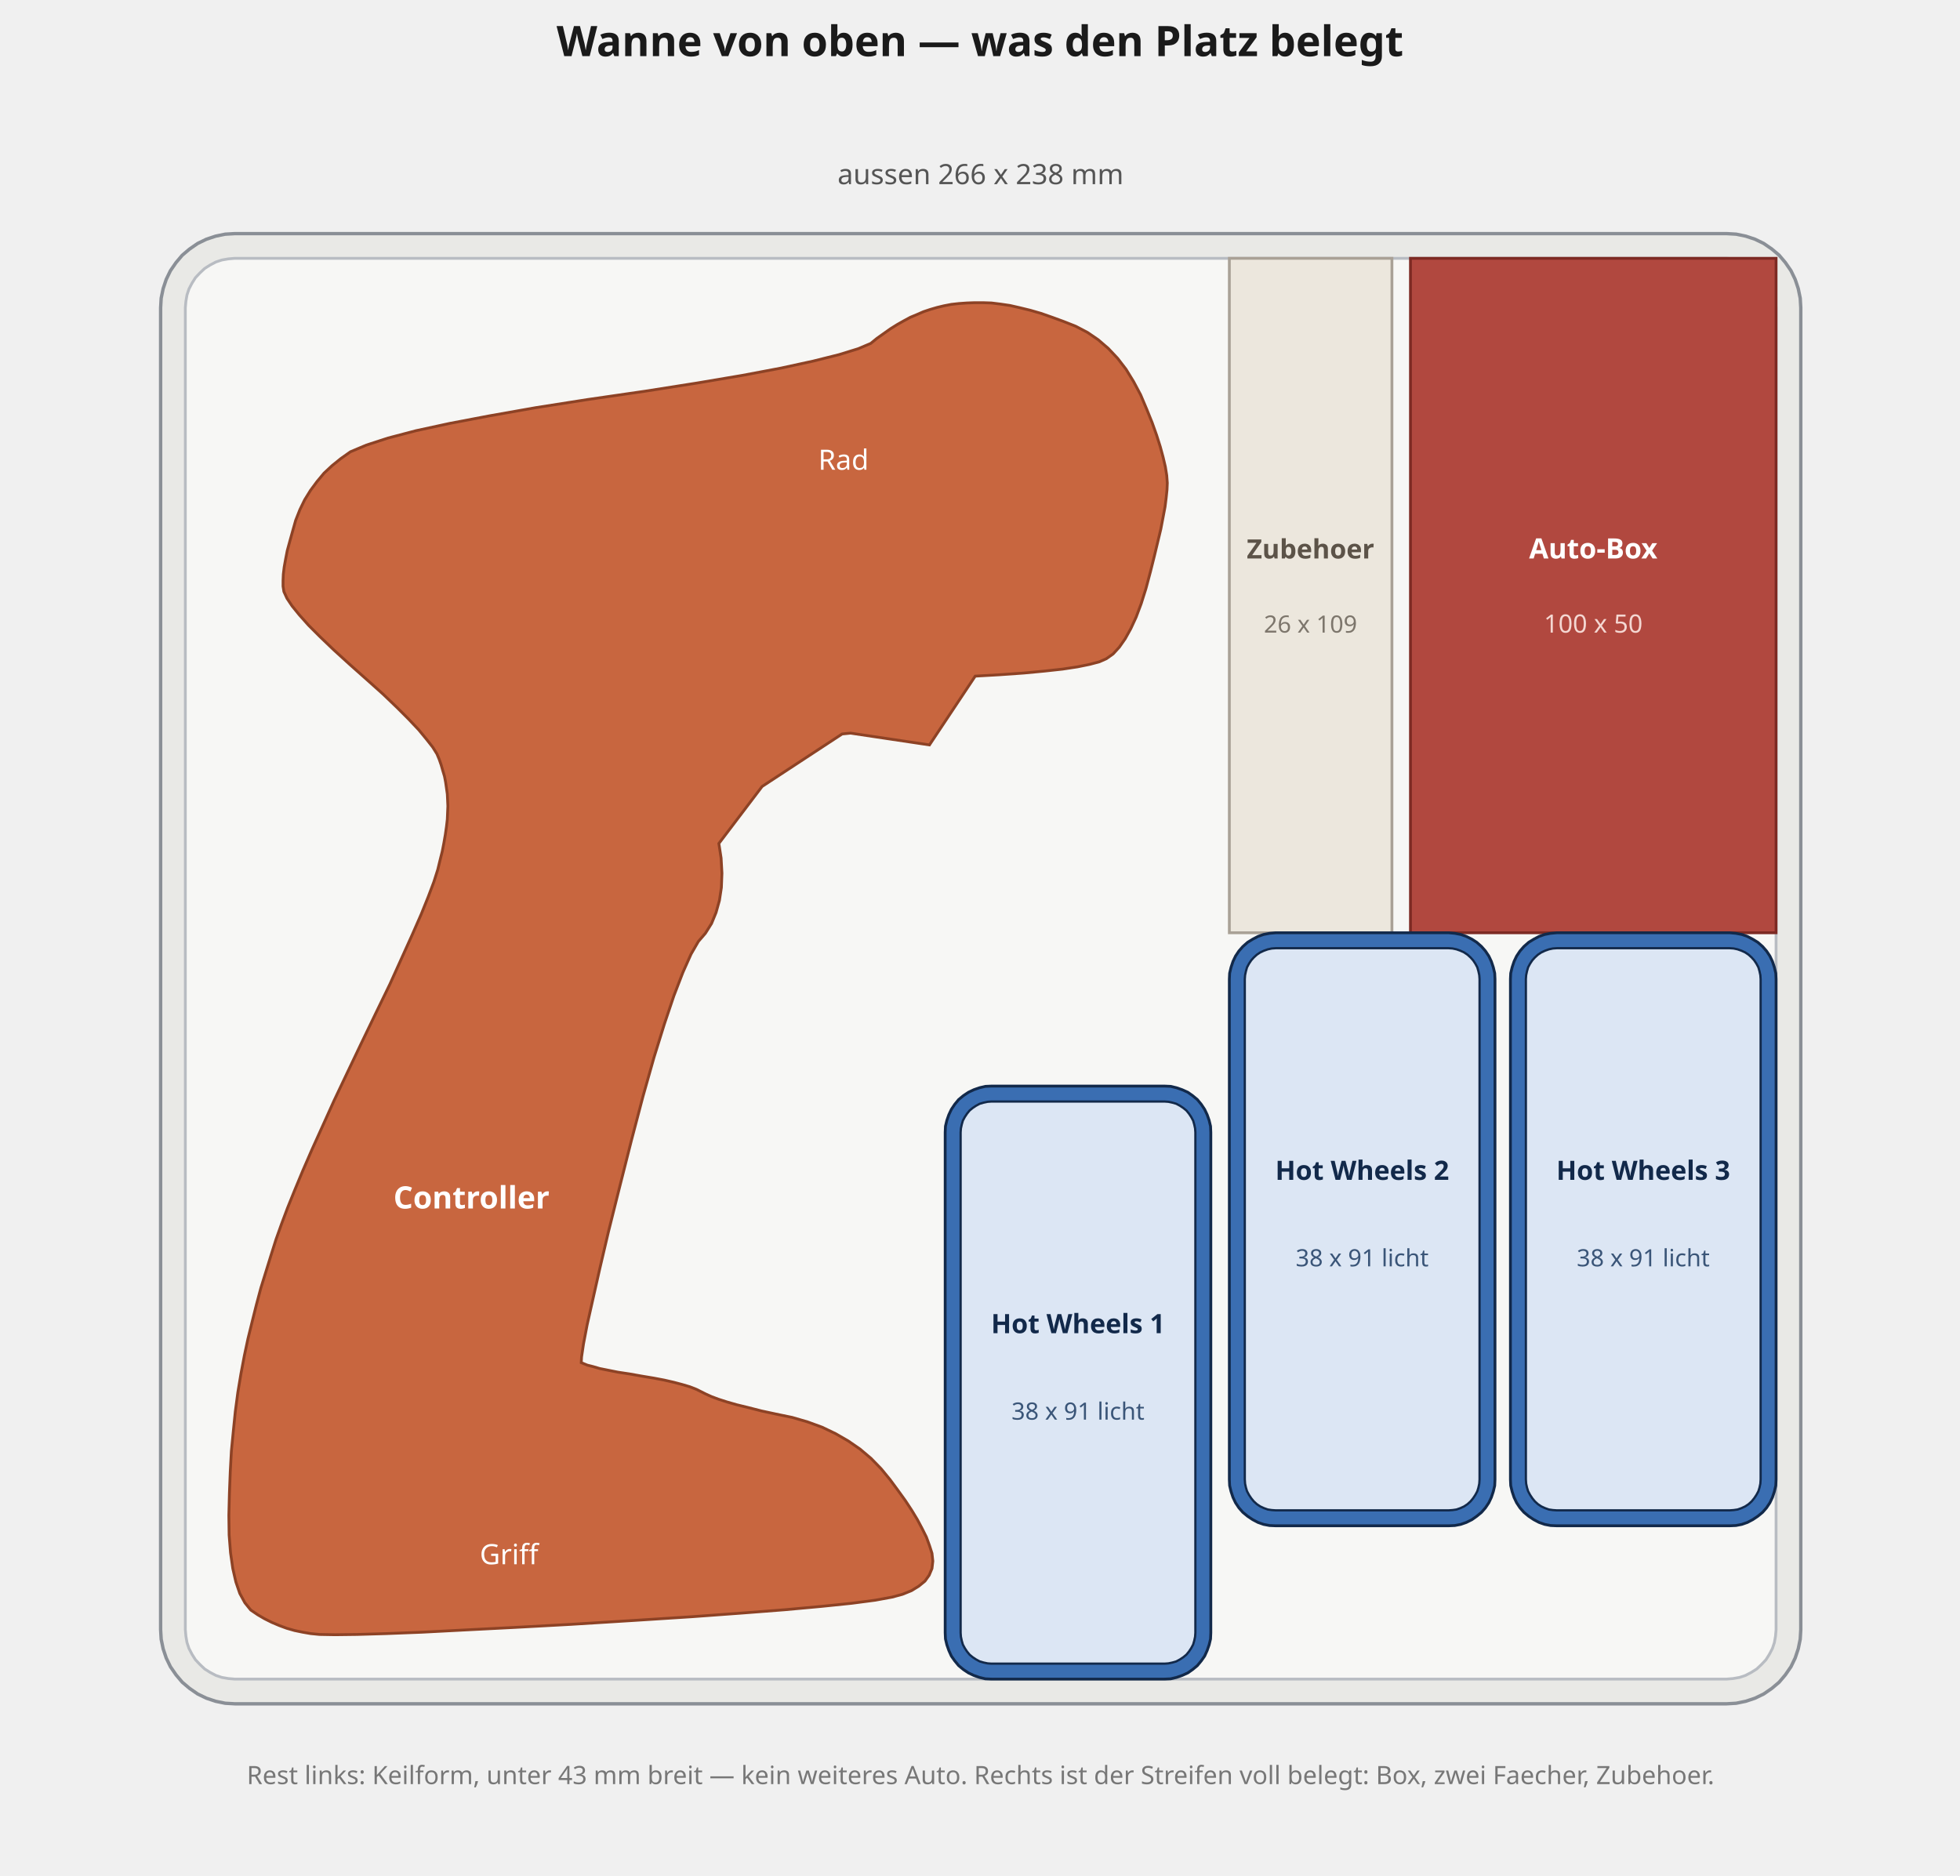
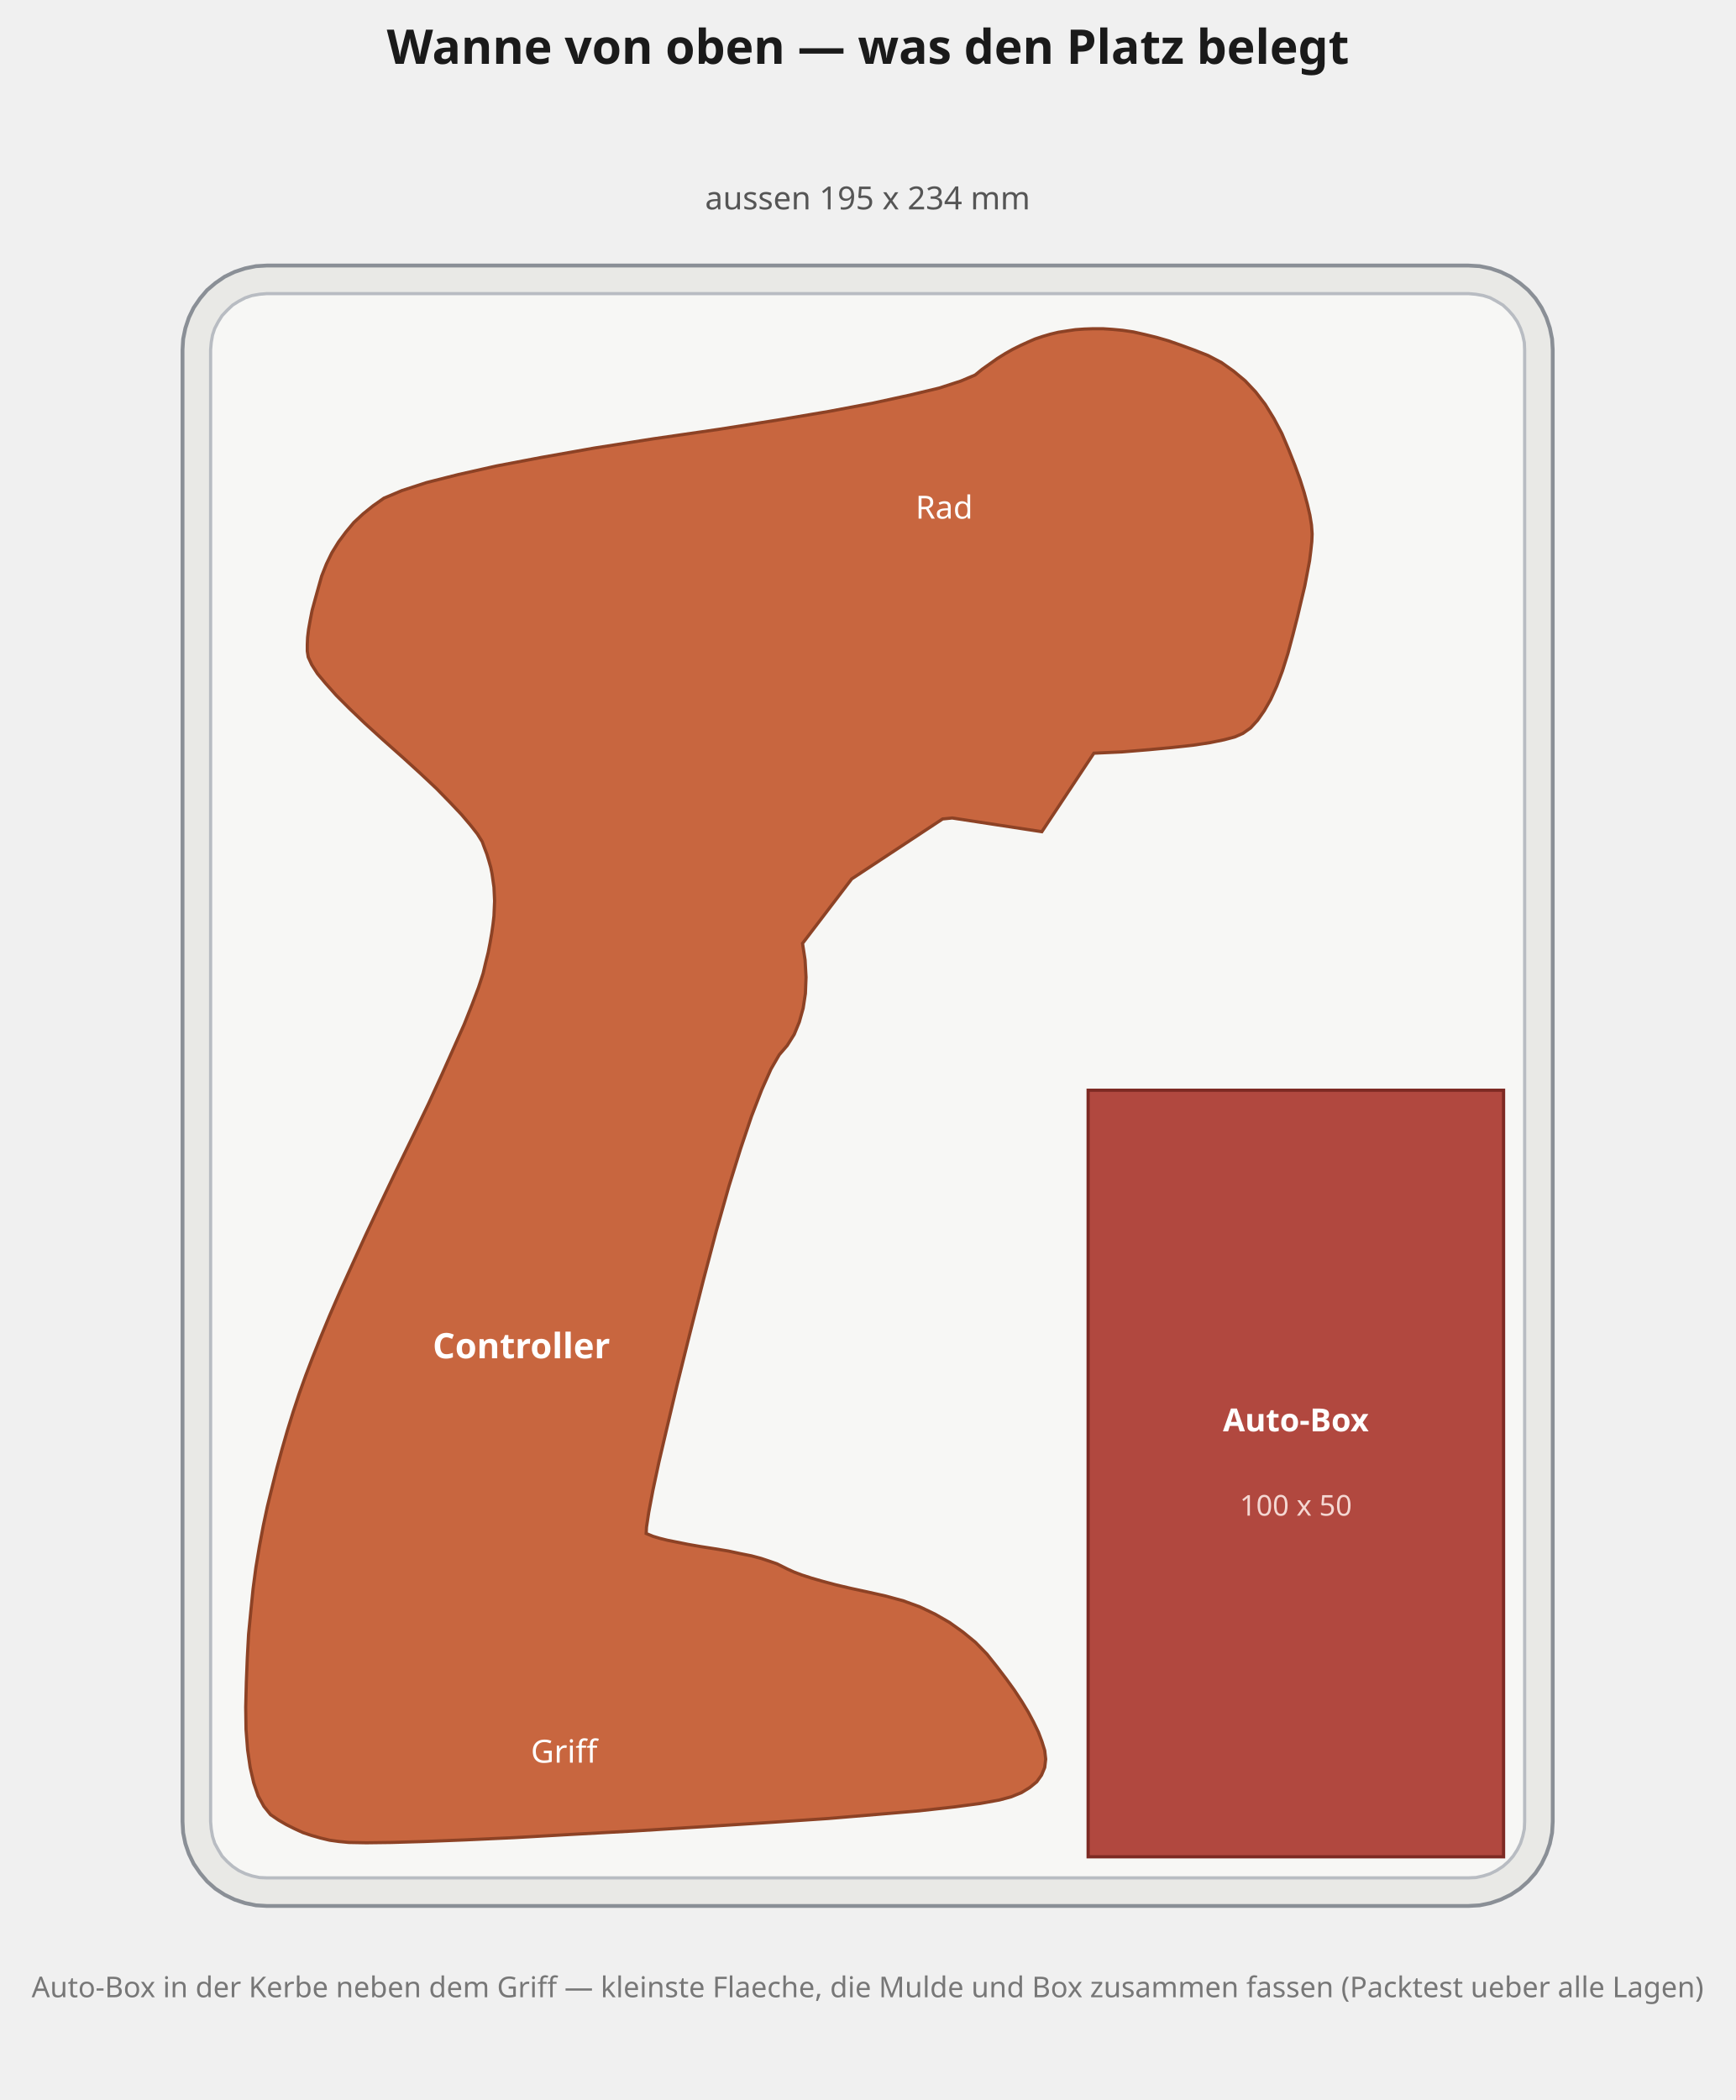
- <svg xmlns="http://www.w3.org/2000/svg" width="698" height="668" viewBox="0 0 698 668">
+ <svg xmlns="http://www.w3.org/2000/svg" width="544" height="658" viewBox="0 0 544 658">
  <rect width="100%%" height="100%%" fill="#fbfbfa" />
-   <text x="349" y="20" font-family="sans-serif" font-size="15" font-weight="600" text-anchor="middle" fill="#1a1a1a">Wanne von oben — was den Platz belegt</text>
-   <polygon points="641.3,109.6 641.1,106.2 640.4,102.8 639.3,99.5 637.8,96.4 635.8,93.5 633.6,90.9 631.0,88.7 628.1,86.7 625.0,85.2 621.7,84.1 618.3,83.4 614.9,83.2 83.6,83.2 80.2,83.4 76.8,84.1 73.5,85.2 70.4,86.7 67.5,88.7 64.9,90.9 62.7,93.5 60.7,96.4 59.2,99.5 58.1,102.8 57.4,106.2 57.2,109.6 57.2,580.4 57.4,583.8 58.1,587.2 59.2,590.5 60.7,593.6 62.7,596.5 64.9,599.1 67.5,601.3 70.4,603.3 73.5,604.8 76.8,605.9 80.2,606.6 83.6,606.8 614.9,606.8 618.3,606.6 621.7,605.9 625.0,604.8 628.1,603.3 631.0,601.3 633.6,599.1 635.8,596.5 637.8,593.6 639.3,590.5 640.4,587.2 641.1,583.8 641.3,580.4" fill="#e9e9e6" stroke="#8a8f96" stroke-width="1.2" />
-   <polygon points="632.5,109.6 632.3,107.3 631.9,105.0 631.2,102.9 630.1,100.8 628.9,98.9 627.3,97.2 625.6,95.6 623.7,94.4 621.6,93.3 619.5,92.6 617.2,92.2 614.9,92.0 83.6,92.0 81.3,92.2 79.0,92.6 76.9,93.3 74.8,94.4 72.9,95.6 71.2,97.2 69.6,98.9 68.4,100.8 67.3,102.9 66.6,105.0 66.2,107.3 66.0,109.6 66.0,580.4 66.2,582.7 66.6,585.0 67.3,587.1 68.4,589.2 69.6,591.1 71.2,592.8 72.9,594.4 74.8,595.6 76.9,596.7 79.0,597.4 81.3,597.8 83.6,598.0 614.9,598.0 617.2,597.8 619.5,597.4 621.6,596.7 623.7,595.6 625.6,594.4 627.3,592.8 628.9,591.1 630.1,589.2 631.2,587.1 631.9,585.0 632.3,582.7 632.5,580.4" fill="#f7f7f5" stroke="#b8bcc2" stroke-width="1.0" />
-   <polygon points="81.6,546.7 82.1,553.0 82.9,558.6 84.0,563.4 85.4,567.5 87.2,570.8 89.3,573.4 91.8,575.1 94.2,576.5 96.8,577.8 99.4,578.9 102.1,579.9 104.9,580.7 107.8,581.3 110.7,581.8 113.8,582.1 119.3,582.2 127.2,582.1 137.5,581.8 150.3,581.3 165.6,580.5 183.2,579.6 203.4,578.5 225.9,577.1 246.2,575.8 264.0,574.5 279.5,573.3 292.6,572.1 303.3,571.0 311.7,569.9 317.7,568.8 321.4,567.8 324.6,566.5 327.2,564.9 329.4,563.1 330.9,561.0 331.9,558.6 332.2,556.0 331.9,553.2 331.0,550.4 329.9,547.4 328.4,544.4 326.7,541.2 324.7,537.9 322.4,534.4 319.8,530.8 317.0,527.0 313.8,523.1 310.2,519.4 306.3,516.1 302.1,513.2 297.6,510.6 292.8,508.3 287.6,506.4 282.1,504.8 276.3,503.6 271.2,502.5 266.5,501.3 262.4,500.3 258.9,499.3 255.8,498.3 253.4,497.4 251.4,496.5 248.0,494.8 245.7,493.9 243.0,493.1 240.0,492.3 236.5,491.5 232.8,490.8 228.6,490.1 224.1,489.3 220.1,488.7 216.6,488.0 213.6,487.4 211.2,486.7 209.2,486.2 207.0,485.3 207.1,483.3 207.8,478.6 209.1,471.8 211.1,462.9 213.6,451.8 216.7,438.6 220.5,423.4 224.9,406.0 229.0,390.4 232.9,376.6 236.6,364.7 240.0,354.6 243.2,346.3 246.1,339.8 248.7,335.3 251.2,332.4 253.4,328.9 255.0,325.0 256.2,320.7 256.9,316.1 257.1,311.0 256.8,305.6 256.0,300.4 271.4,280.1 299.9,261.4 302.9,261.1 331.0,265.3 347.3,240.8 356.1,240.3 364.6,239.7 372.0,239.0 378.4,238.3 383.7,237.5 388.1,236.6 391.5,235.7 394.0,234.6 396.4,232.9 398.6,230.5 400.7,227.5 402.7,223.9 404.6,219.8 406.4,215.0 408.1,209.6 409.7,203.6 411.1,198.0 412.3,193.0 413.4,188.4 414.2,184.2 414.9,180.5 415.3,177.3 415.6,174.4 415.7,172.0 415.5,169.3 415.0,166.2 414.2,162.8 413.2,159.1 411.9,155.0 410.3,150.5 408.4,145.8 406.2,140.6 403.7,135.9 401.0,131.5 398.0,127.6 394.7,124.1 391.1,121.0 387.3,118.4 383.1,116.2 378.8,114.5 374.7,113.0 370.7,111.6 366.9,110.5 363.2,109.6 359.7,108.8 356.3,108.3 353.1,107.9 350.1,107.8 347.1,107.8 344.3,107.9 341.5,108.1 338.8,108.4 336.2,108.9 333.7,109.5 331.3,110.2 328.9,111.0 326.6,112.0 324.2,113.0 321.8,114.3 319.5,115.6 317.1,117.1 314.7,118.8 312.3,120.5 310.1,122.3 305.6,124.2 298.8,126.3 289.6,128.6 278.1,131.1 264.3,133.7 248.3,136.4 229.9,139.3 209.2,142.3 190.7,145.2 174.3,148.1 160.1,150.8 148.1,153.4 138.2,156.0 130.5,158.5 124.8,160.9 121.4,163.3 118.3,165.8 115.4,168.5 112.9,171.5 110.6,174.6 108.5,178.0 106.8,181.5 105.3,185.3 104.2,189.2 103.2,192.8 102.3,196.1 101.7,199.2 101.2,202.0 100.9,204.5 100.8,206.8 100.8,208.8 101.1,210.7 102.2,213.1 104.0,215.8 106.6,219.0 109.9,222.7 114.0,226.8 118.8,231.4 124.4,236.5 130.7,242.1 136.4,247.2 141.3,251.9 145.5,256.1 149.1,259.9 151.9,263.3 154.1,266.1 155.6,268.5 156.4,270.4 157.1,272.4 157.7,274.5 158.3,276.5 158.7,278.6 159.0,280.7 159.3,282.8 159.4,284.9 159.5,287.1 159.4,289.4 159.3,291.8 159.0,294.4 158.6,297.2 158.1,300.1 157.5,303.2 156.7,306.4 155.9,309.7 154.5,314.1 152.5,319.4 150.0,325.6 146.8,332.9 143.1,341.1 138.9,350.4 134.0,360.5 128.6,371.7 123.6,382.2 119.0,391.9 114.9,401.0 111.1,409.4 107.8,417.0 104.9,424.0 102.4,430.2 100.3,435.8 98.3,441.4 96.5,447.1 94.7,452.9 92.9,458.7 91.3,464.7 89.8,470.7 88.3,476.8 87.0,482.9 85.8,489.3 84.7,495.9 83.8,502.7 83.1,509.6 82.4,516.8 82.0,524.2 81.7,531.8 81.5,539.7" fill="#c8663f" stroke="#8d4225" stroke-width="1.0" />
-   <text x="300.4" y="167.3" font-family="sans-serif" font-size="10.0" text-anchor="middle" fill="#fff">Rad</text>
-   <text x="181.3" y="557.1" font-family="sans-serif" font-size="10.0" text-anchor="middle" fill="#fff">Griff</text>
-   <text x="167.9" y="430.4" font-family="sans-serif" font-size="11.0" text-anchor="middle" fill="#fff" font-weight="600">Controller</text>
-   <polygon points="437.8,332.2 495.7,332.2 495.7,92.0 437.8,92.0" fill="#ece7dd" stroke="#a9a196" stroke-width="1.0" />
-   <text x="466.7" y="198.9" font-family="sans-serif" font-size="9.5" text-anchor="middle" fill="#5c5348" font-weight="600">Zubehoer</text>
-   <text x="466.7" y="225.3" font-family="sans-serif" font-size="8.5" text-anchor="middle" fill="#7d766c">26 x 109</text>
-   <polygon points="502.3,332.2 632.5,332.2 632.5,92.0 502.3,92.0" fill="#b1483f" stroke="#7d2a23" stroke-width="1.0" />
-   <text x="567.4" y="198.9" font-family="sans-serif" font-size="10.0" text-anchor="middle" fill="#fff" font-weight="600">Auto-Box</text>
-   <text x="567.4" y="225.3" font-family="sans-serif" font-size="9.0" text-anchor="middle" fill="#f4d7d2">100 x 50</text>
-   <polygon points="431.2,403.3 431.1,401.1 430.6,399.0 429.9,397.0 429.0,395.1 427.8,393.3 426.4,391.6 424.7,390.2 423.0,389.0 421.0,388.1 419.0,387.4 416.9,386.9 414.7,386.8 353.1,386.8 350.9,386.9 348.8,387.4 346.8,388.1 344.9,389.0 343.1,390.2 341.4,391.6 340.0,393.3 338.8,395.1 337.9,397.0 337.2,399.0 336.7,401.1 336.6,403.3 336.6,581.5 336.7,583.7 337.2,585.8 337.9,587.8 338.8,589.8 340.0,591.5 341.4,593.2 343.1,594.6 344.9,595.8 346.8,596.7 348.8,597.4 350.9,597.9 353.1,598.0 414.7,598.0 416.9,597.9 419.0,597.4 421.0,596.7 423.0,595.8 424.7,594.6 426.4,593.2 427.8,591.5 429.0,589.8 429.9,587.8 430.6,585.8 431.1,583.7 431.2,581.5" fill="#3a6eb2" stroke="#12294a" stroke-width="1.0" />
-   <polygon points="425.7,403.3 425.6,401.9 425.3,400.5 424.9,399.1 424.2,397.8 423.4,396.6 422.5,395.5 421.4,394.6 420.2,393.8 418.9,393.1 417.5,392.7 416.1,392.4 414.7,392.3 353.1,392.3 351.7,392.4 350.3,392.7 348.9,393.1 347.6,393.8 346.4,394.6 345.3,395.5 344.4,396.6 343.6,397.8 342.9,399.1 342.5,400.5 342.2,401.9 342.1,403.3 342.1,581.5 342.2,582.9 342.5,584.3 342.9,585.7 343.6,587.0 344.4,588.2 345.3,589.3 346.4,590.2 347.6,591.0 348.9,591.7 350.3,592.1 351.7,592.4 353.1,592.5 414.7,592.5 416.1,592.4 417.5,592.1 418.9,591.7 420.2,591.0 421.4,590.2 422.5,589.3 423.4,588.2 424.2,587.0 424.9,585.7 425.3,584.3 425.6,582.9 425.7,581.5" fill="#dce6f4" stroke="#12294a" stroke-width="0.8" />
-   <text x="383.9" y="474.8" font-family="sans-serif" font-size="9.5" text-anchor="middle" fill="#12294a" font-weight="600">Hot Wheels 1</text>
-   <text x="383.9" y="505.6" font-family="sans-serif" font-size="8.5" text-anchor="middle" fill="#3a5578">38 x 91 licht</text>
-   <polygon points="532.4,348.7 532.3,346.6 531.8,344.5 531.1,342.4 530.2,340.5 529.0,338.7 527.6,337.1 525.9,335.6 524.2,334.5 522.2,333.5 520.2,332.8 518.1,332.4 515.9,332.2 454.3,332.2 452.1,332.4 450.0,332.8 448.0,333.5 446.1,334.5 444.3,335.6 442.6,337.1 441.2,338.7 440.0,340.5 439.1,342.4 438.4,344.5 437.9,346.6 437.8,348.7 437.8,526.9 437.9,529.1 438.4,531.2 439.1,533.3 440.0,535.2 441.2,537.0 442.6,538.6 444.3,540.0 446.1,541.2 448.0,542.2 450.0,542.9 452.1,543.3 454.3,543.4 515.9,543.4 518.1,543.3 520.2,542.9 522.2,542.2 524.2,541.2 525.9,540.0 527.6,538.6 529.0,537.0 530.2,535.2 531.1,533.3 531.8,531.2 532.3,529.1 532.4,526.9" fill="#3a6eb2" stroke="#12294a" stroke-width="1.0" />
-   <polygon points="526.9,348.7 526.8,347.3 526.5,345.9 526.1,344.5 525.4,343.2 524.6,342.0 523.7,341.0 522.6,340.0 521.4,339.2 520.1,338.6 518.7,338.1 517.3,337.8 515.9,337.7 454.3,337.7 452.9,337.8 451.5,338.1 450.1,338.6 448.8,339.2 447.6,340.0 446.5,341.0 445.6,342.0 444.8,343.2 444.1,344.5 443.7,345.9 443.4,347.3 443.3,348.7 443.3,526.9 443.4,528.4 443.7,529.8 444.1,531.1 444.8,532.4 445.6,533.6 446.5,534.7 447.6,535.7 448.8,536.5 450.1,537.1 451.5,537.6 452.9,537.8 454.3,537.9 515.9,537.9 517.3,537.8 518.7,537.6 520.1,537.1 521.4,536.5 522.6,535.7 523.7,534.7 524.6,533.6 525.4,532.4 526.1,531.1 526.5,529.8 526.8,528.4 526.9,526.9" fill="#dce6f4" stroke="#12294a" stroke-width="0.8" />
-   <text x="485.1" y="420.2" font-family="sans-serif" font-size="9.5" text-anchor="middle" fill="#12294a" font-weight="600">Hot Wheels 2</text>
-   <text x="485.1" y="451.0" font-family="sans-serif" font-size="8.5" text-anchor="middle" fill="#3a5578">38 x 91 licht</text>
-   <polygon points="632.5,348.7 632.4,346.6 631.9,344.5 631.2,342.4 630.3,340.5 629.1,338.7 627.7,337.1 626.0,335.6 624.2,334.5 622.3,333.5 620.3,332.8 618.2,332.4 616.0,332.2 554.4,332.2 552.2,332.4 550.1,332.8 548.1,333.5 546.2,334.5 544.4,335.6 542.7,337.1 541.3,338.7 540.1,340.5 539.2,342.4 538.5,344.5 538.0,346.6 537.9,348.7 537.9,526.9 538.0,529.1 538.5,531.2 539.2,533.3 540.1,535.2 541.3,537.0 542.7,538.6 544.4,540.0 546.2,541.2 548.1,542.2 550.1,542.9 552.2,543.3 554.4,543.4 616.0,543.4 618.2,543.3 620.3,542.9 622.3,542.2 624.2,541.2 626.0,540.0 627.7,538.6 629.1,537.0 630.3,535.2 631.2,533.3 631.9,531.2 632.4,529.1 632.5,526.9" fill="#3a6eb2" stroke="#12294a" stroke-width="1.0" />
-   <polygon points="627.0,348.7 626.9,347.3 626.6,345.9 626.2,344.5 625.5,343.2 624.7,342.0 623.8,341.0 622.7,340.0 621.5,339.2 620.2,338.6 618.8,338.1 617.4,337.8 616.0,337.7 554.4,337.7 553.0,337.8 551.6,338.1 550.2,338.6 548.9,339.2 547.7,340.0 546.6,341.0 545.7,342.0 544.9,343.2 544.2,344.5 543.8,345.9 543.5,347.3 543.4,348.7 543.4,526.9 543.5,528.4 543.8,529.8 544.2,531.1 544.9,532.4 545.7,533.6 546.6,534.7 547.7,535.7 548.9,536.5 550.2,537.1 551.6,537.6 553.0,537.8 554.4,537.9 616.0,537.9 617.4,537.8 618.8,537.6 620.2,537.1 621.5,536.5 622.7,535.7 623.8,534.7 624.7,533.6 625.5,532.4 626.2,531.1 626.6,529.8 626.9,528.4 627.0,526.9" fill="#dce6f4" stroke="#12294a" stroke-width="0.8" />
-   <text x="585.2" y="420.2" font-family="sans-serif" font-size="9.5" text-anchor="middle" fill="#12294a" font-weight="600">Hot Wheels 3</text>
-   <text x="585.2" y="451.0" font-family="sans-serif" font-size="8.5" text-anchor="middle" fill="#3a5578">38 x 91 licht</text>
-   <text x="349.2" y="65.6" font-family="sans-serif" font-size="10.0" text-anchor="middle" fill="#555">aussen 266 x 238 mm</text>
-   <text x="349.2" y="635.4" font-family="sans-serif" font-size="9.0" text-anchor="middle" fill="#777">Rest links: Keilform, unter 43 mm breit — kein weiteres Auto. Rechts ist der Streifen voll belegt: Box, zwei Faecher, Zubehoer.</text>
+   <text x="272" y="20" font-family="sans-serif" font-size="15" font-weight="600" text-anchor="middle" fill="#1a1a1a">Wanne von oben — was den Platz belegt</text>
+   <polygon points="486.6,109.6 486.4,106.2 485.7,102.8 484.6,99.5 483.1,96.4 481.2,93.5 478.9,90.9 476.3,88.7 473.4,86.7 470.3,85.2 467.1,84.1 463.7,83.4 460.2,83.2 83.6,83.2 80.2,83.4 76.8,84.1 73.5,85.2 70.4,86.7 67.5,88.7 64.9,90.9 62.7,93.5 60.7,96.4 59.2,99.5 58.1,102.8 57.4,106.2 57.2,109.6 57.2,570.8 57.4,574.3 58.1,577.7 59.2,580.9 60.7,584.0 62.7,586.9 64.9,589.5 67.5,591.8 70.4,593.7 73.5,595.2 76.8,596.3 80.2,597.0 83.6,597.2 460.2,597.2 463.7,597.0 467.1,596.3 470.3,595.2 473.4,593.7 476.3,591.8 478.9,589.5 481.2,586.9 483.1,584.0 484.6,580.9 485.7,577.7 486.4,574.3 486.6,570.8" fill="#e9e9e6" stroke="#8a8f96" stroke-width="1.2" />
+   <polygon points="477.8,109.6 477.7,107.3 477.2,105.0 476.5,102.9 475.5,100.8 474.2,98.9 472.7,97.2 471.0,95.6 469.0,94.4 467.0,93.3 464.8,92.6 462.5,92.2 460.2,92.0 83.6,92.0 81.3,92.2 79.0,92.6 76.9,93.3 74.8,94.4 72.9,95.6 71.2,97.2 69.6,98.9 68.4,100.8 67.3,102.9 66.6,105.0 66.2,107.3 66.0,109.6 66.0,570.8 66.2,573.1 66.6,575.4 67.3,577.6 68.4,579.6 69.6,581.6 71.2,583.3 72.9,584.8 74.8,586.1 76.9,587.1 79.0,587.8 81.3,588.3 83.6,588.4 460.2,588.4 462.5,588.3 464.8,587.8 467.0,587.1 469.0,586.1 471.0,584.8 472.7,583.3 474.2,581.6 475.5,579.6 476.5,577.6 477.2,575.4 477.7,573.1 477.8,570.8" fill="#f7f7f5" stroke="#b8bcc2" stroke-width="1.0" />
+   <polygon points="77.1,541.9 77.6,548.3 78.4,553.8 79.5,558.6 80.9,562.7 82.7,566.0 84.8,568.6 87.3,570.3 89.7,571.7 92.3,573.0 94.9,574.2 97.6,575.1 100.4,575.9 103.3,576.6 106.2,577.0 109.3,577.3 114.8,577.4 122.7,577.3 133.0,577.0 145.8,576.5 161.0,575.8 178.7,574.8 198.9,573.7 221.4,572.3 241.7,571.0 259.5,569.8 275.0,568.5 288.0,567.4 298.8,566.2 307.1,565.1 313.2,564.0 316.9,563.0 320.1,561.7 322.7,560.1 324.9,558.3 326.4,556.2 327.4,553.8 327.7,551.2 327.4,548.5 326.5,545.6 325.4,542.7 323.9,539.6 322.2,536.4 320.2,533.1 317.9,529.6 315.3,526.0 312.4,522.2 309.3,518.3 305.7,514.6 301.8,511.4 297.6,508.4 293.1,505.8 288.3,503.5 283.1,501.6 277.6,500.1 271.8,498.8 266.7,497.7 262.0,496.6 257.9,495.5 254.4,494.5 251.3,493.5 248.9,492.6 246.9,491.7 243.5,490.0 241.2,489.2 238.5,488.3 235.5,487.5 232.0,486.8 228.3,486.0 224.1,485.3 219.6,484.6 215.6,483.9 212.1,483.2 209.1,482.6 206.7,482.0 204.7,481.4 202.5,480.5 202.6,478.5 203.3,473.9 204.6,467.0 206.5,458.1 209.1,447.0 212.2,433.9 216.0,418.6 220.4,401.2 224.5,385.6 228.4,371.8 232.1,359.9 235.5,349.8 238.7,341.5 241.6,335.0 244.2,330.5 246.7,327.6 248.9,324.1 250.5,320.2 251.7,315.9 252.4,311.3 252.6,306.2 252.3,300.8 251.5,295.6 266.9,275.4 295.4,256.6 298.4,256.3 326.5,260.6 342.8,236.0 351.6,235.6 360.1,234.9 367.5,234.2 373.9,233.5 379.2,232.7 383.6,231.8 387.0,230.9 389.5,229.8 391.9,228.1 394.1,225.7 396.2,222.7 398.2,219.2 400.1,215.0 401.9,210.2 403.6,204.8 405.2,198.8 406.6,193.3 407.8,188.2 408.9,183.6 409.7,179.4 410.4,175.7 410.8,172.5 411.1,169.7 411.2,167.3 411.0,164.5 410.5,161.4 409.7,158.0 408.7,154.3 407.4,150.2 405.8,145.8 403.9,141.0 401.7,135.8 399.2,131.1 396.5,126.7 393.5,122.8 390.2,119.3 386.6,116.3 382.8,113.6 378.6,111.4 374.3,109.7 370.2,108.2 366.2,106.8 362.4,105.7 358.7,104.8 355.2,104.0 351.8,103.5 348.6,103.2 345.6,103.0 342.6,103.0 339.8,103.1 337.0,103.3 334.3,103.7 331.7,104.1 329.2,104.7 326.8,105.4 324.4,106.2 322.1,107.2 319.7,108.3 317.3,109.5 315.0,110.8 312.6,112.3 310.2,114.0 307.8,115.7 305.6,117.5 301.1,119.4 294.3,121.6 285.1,123.8 273.6,126.3 259.8,128.9 243.8,131.6 225.4,134.5 204.7,137.5 186.2,140.4 169.8,143.3 155.6,146.0 143.6,148.7 133.7,151.2 126.0,153.7 120.3,156.1 116.9,158.5 113.8,161.0 110.9,163.7 108.4,166.7 106.1,169.8 104.0,173.2 102.3,176.7 100.8,180.5 99.7,184.4 98.7,188.0 97.8,191.3 97.2,194.4 96.7,197.2 96.4,199.7 96.3,202.0 96.3,204.0 96.6,205.9 97.7,208.3 99.5,211.1 102.1,214.2 105.4,217.9 109.5,222.0 114.3,226.6 119.9,231.7 126.2,237.3 131.8,242.4 136.8,247.1 141.0,251.4 144.6,255.2 147.4,258.5 149.6,261.3 151.1,263.7 151.8,265.6 152.6,267.7 153.2,269.7 153.8,271.8 154.2,273.8 154.5,275.9 154.8,278.0 154.9,280.1 155.0,282.3 154.9,284.6 154.8,287.0 154.5,289.6 154.1,292.4 153.6,295.3 153.0,298.4 152.2,301.6 151.4,305.0 150.0,309.3 148.0,314.6 145.5,320.9 142.3,328.1 138.6,336.4 134.4,345.6 129.5,355.8 124.1,366.9 119.1,377.4 114.5,387.2 110.4,396.2 106.6,404.6 103.3,412.2 100.4,419.2 97.9,425.5 95.8,431.0 93.8,436.6 91.9,442.3 90.1,448.1 88.4,454.0 86.8,459.9 85.3,465.9 83.8,472.0 82.5,478.1 81.3,484.5 80.2,491.1 79.3,497.9 78.6,504.9 77.9,512.1 77.5,519.5 77.2,527.1 77.0,534.9" fill="#c8663f" stroke="#8d4225" stroke-width="1.0" />
+   <text x="295.9" y="162.5" font-family="sans-serif" font-size="10.0" text-anchor="middle" fill="#fff">Rad</text>
+   <text x="176.8" y="552.3" font-family="sans-serif" font-size="10.0" text-anchor="middle" fill="#fff">Griff</text>
+   <text x="163.4" y="425.6" font-family="sans-serif" font-size="11.0" text-anchor="middle" fill="#fff" font-weight="600">Controller</text>
+   <polygon points="341.0,581.8 471.2,581.8 471.2,341.6 341.0,341.6" fill="#b1483f" stroke="#7d2a23" stroke-width="1.0" />
+   <text x="406.1" y="448.5" font-family="sans-serif" font-size="10.0" text-anchor="middle" fill="#fff" font-weight="600">Auto-Box</text>
+   <text x="406.1" y="474.9" font-family="sans-serif" font-size="9.0" text-anchor="middle" fill="#f4d7d2">100 x 50</text>
+   <text x="271.9" y="65.6" font-family="sans-serif" font-size="10.0" text-anchor="middle" fill="#555">aussen 195 x 234 mm</text>
+   <text x="271.9" y="625.8" font-family="sans-serif" font-size="9.0" text-anchor="middle" fill="#777">Auto-Box in der Kerbe neben dem Griff — kleinste Flaeche, die Mulde und Box zusammen fassen (Packtest ueber alle Lagen)</text>
</svg>
